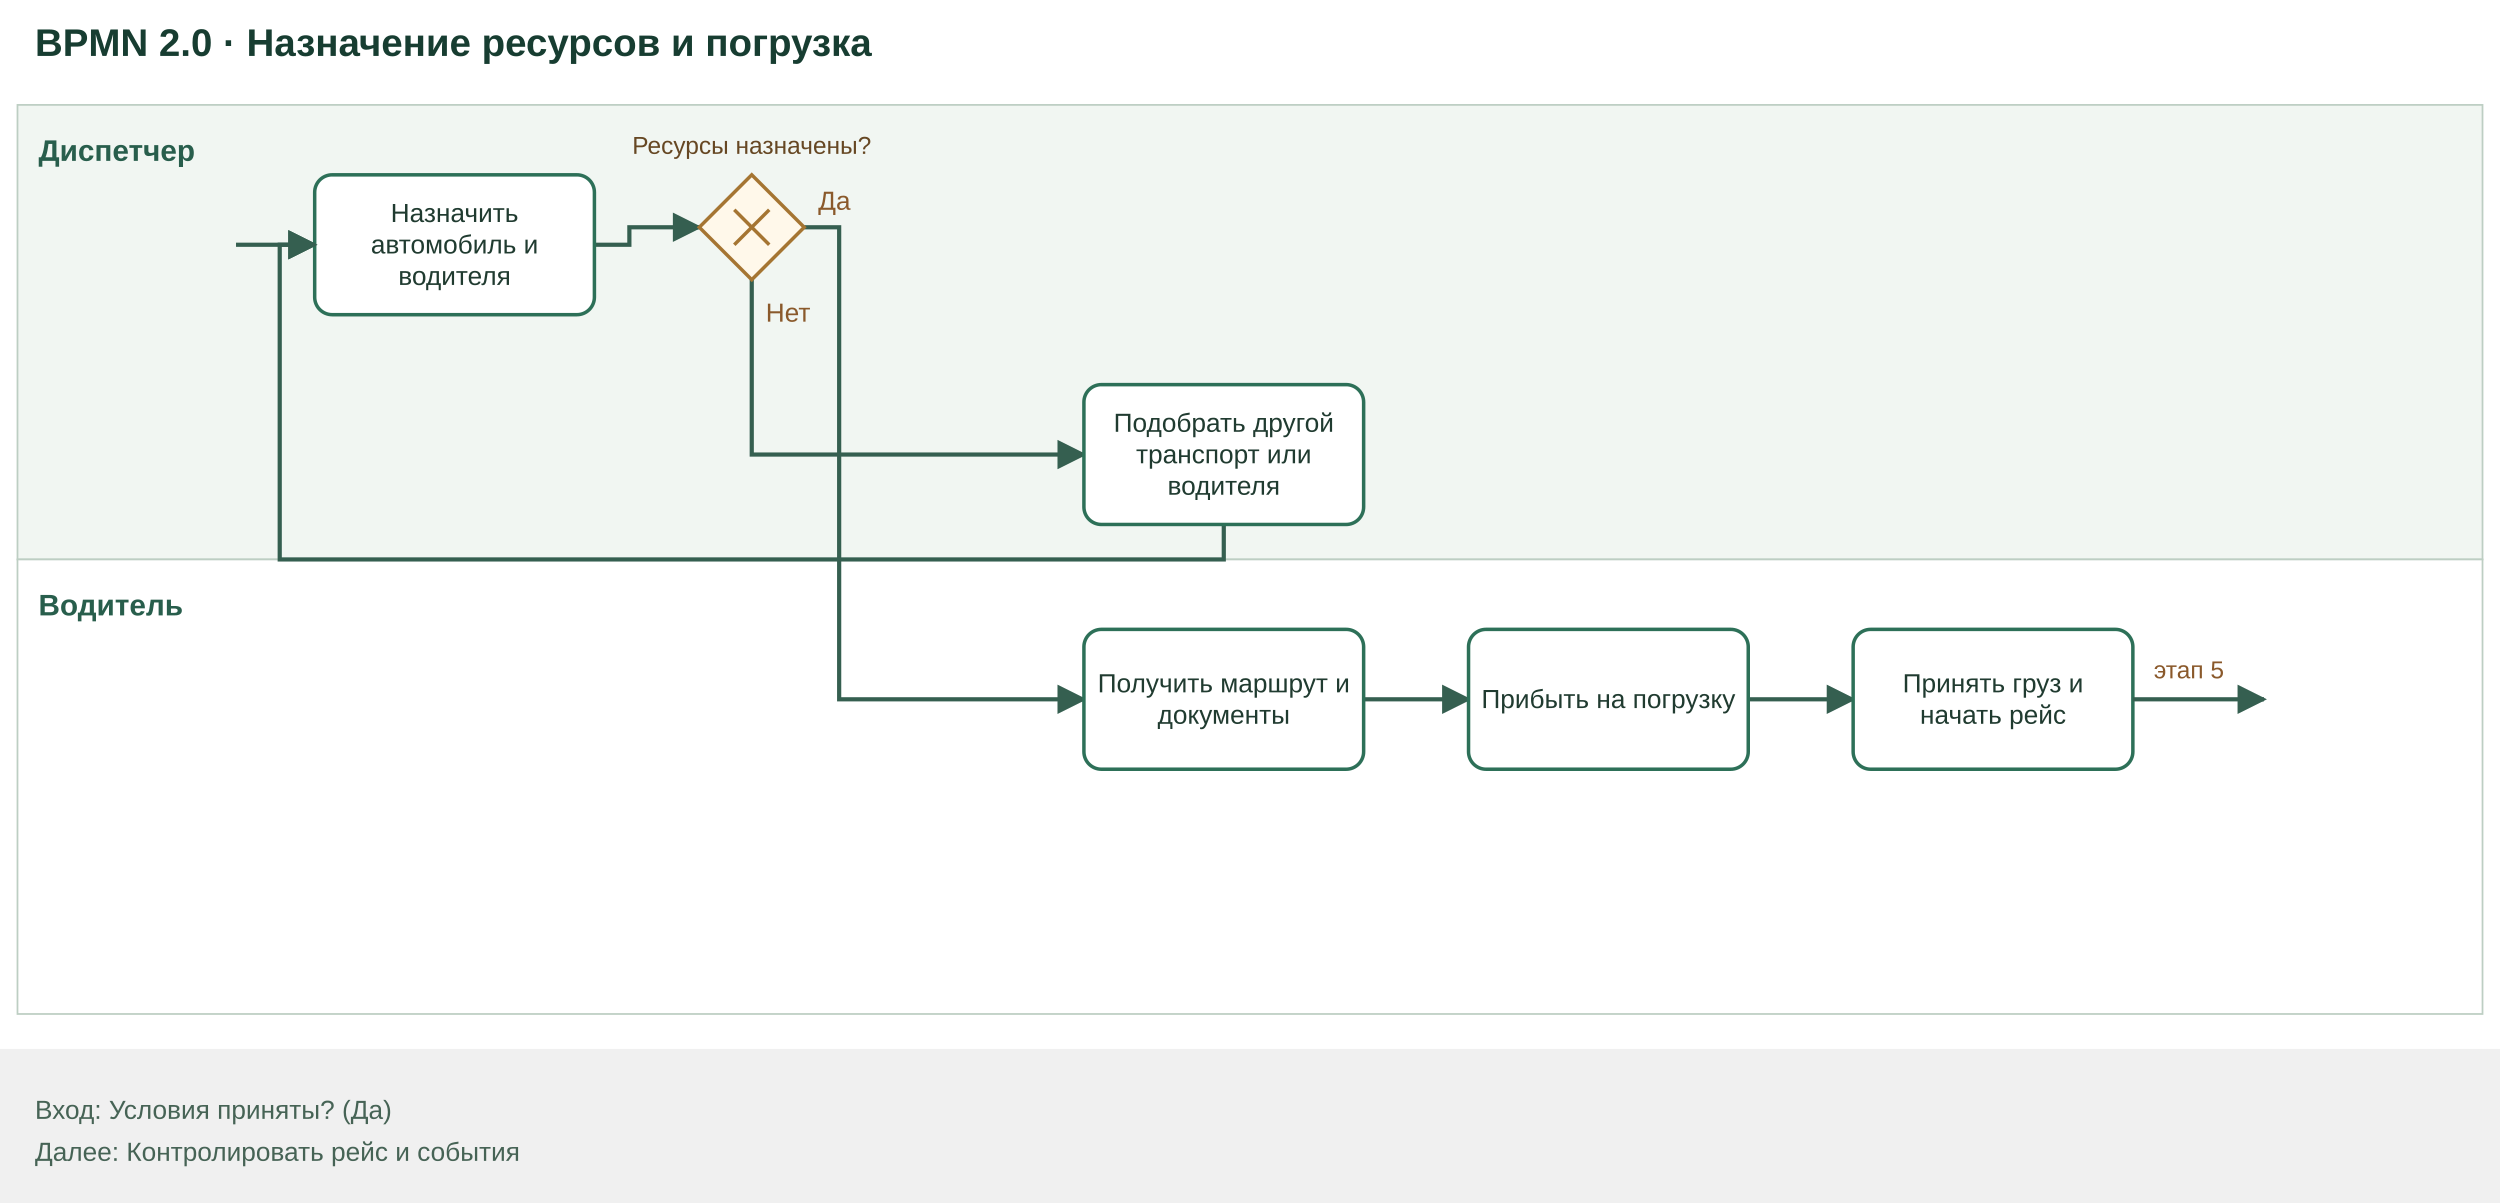
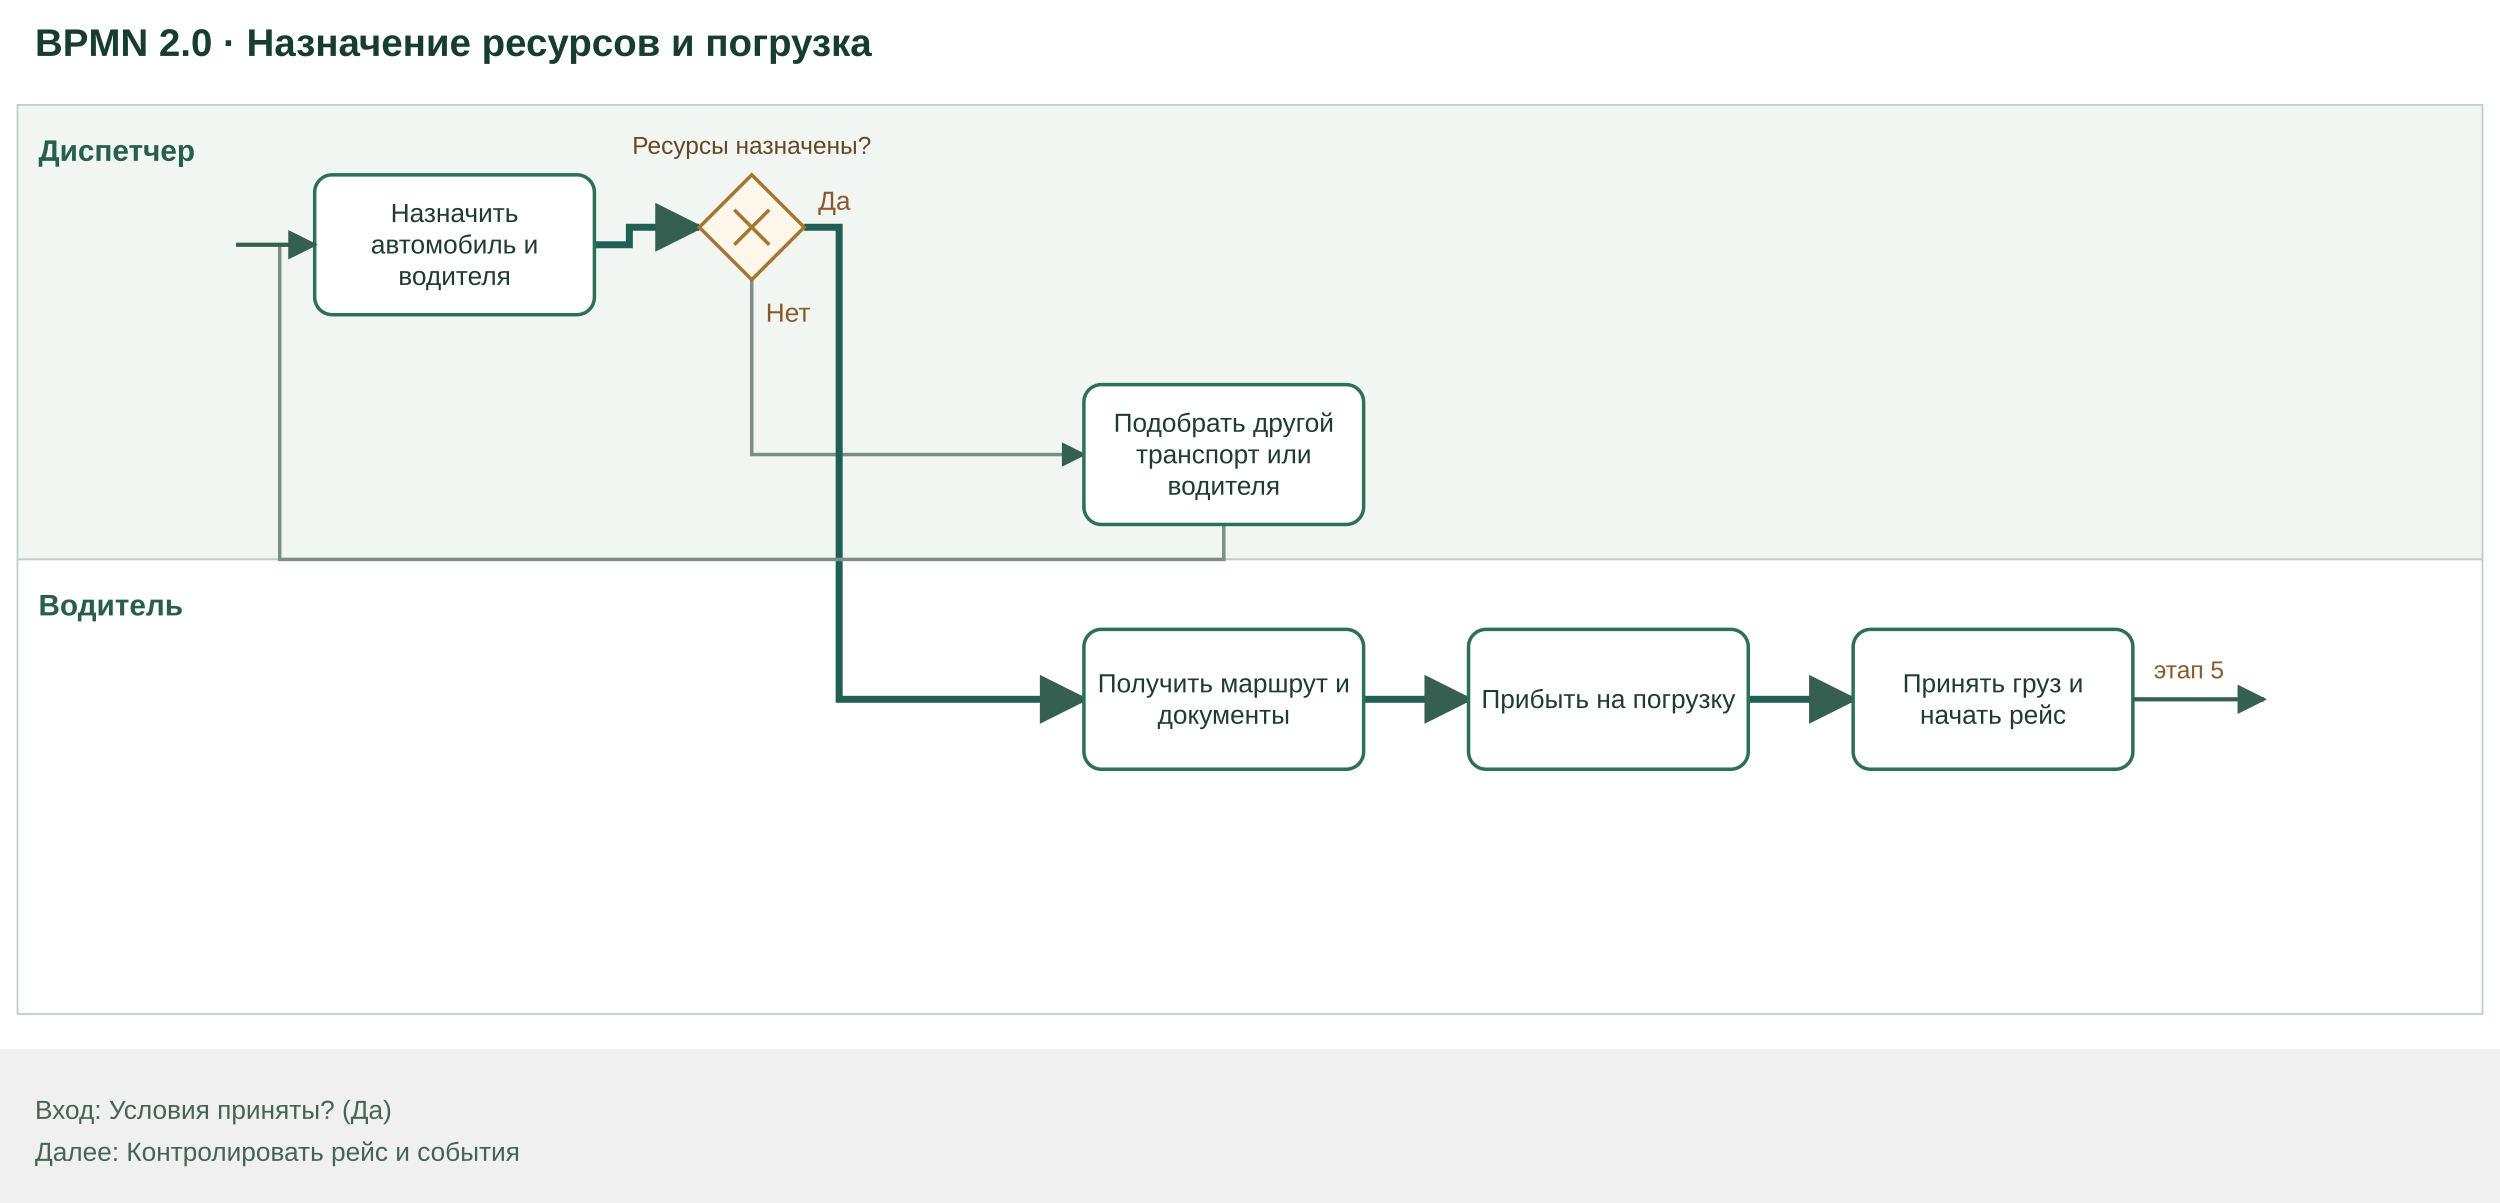
<svg xmlns="http://www.w3.org/2000/svg" width="1430" height="688" viewBox="0 0 1430 688" role="img" aria-label="Назначение ресурсов и погрузка">
  <defs>
    <marker id="arrow" viewBox="0 0 10 10" refX="9" refY="5" markerWidth="7" markerHeight="7" orient="auto">
      <path d="M0 0L10 5L0 10Z" fill="#355f50" />
    </marker>
  </defs>
  <rect width="1430" height="600" fill="white" />
  <text x="20" y="32" font-family="Arial" font-size="22" font-weight="bold" fill="#173d31">BPMN 2.0 · Назначение ресурсов и погрузка</text>
  <rect x="10" y="60" width="1410" height="260" fill="#f1f6f2" stroke="#bdcec3" />
  <text x="22" y="92" font-family="Arial" font-size="17" font-weight="bold" fill="#285e4c">Диспетчер</text>
  <rect x="10" y="320" width="1410" height="260" fill="white" stroke="#bdcec3" />
  <text x="22" y="352" font-family="Arial" font-size="17" font-weight="bold" fill="#285e4c">Водитель</text>
-   <polyline points="340,140 360,140 360,130 400,130" fill="none" stroke="#355f50" stroke-width="2.4" marker-end="url(#arrow)" />
-   <polyline points="780,400 840,400" fill="none" stroke="#355f50" stroke-width="2.4" marker-end="url(#arrow)" />
-   <polyline points="1000,400 1060,400" fill="none" stroke="#355f50" stroke-width="2.4" marker-end="url(#arrow)" />
-   <polyline points="430,160 430,260 620,260" fill="none" stroke="#355f50" stroke-width="2.4" marker-end="url(#arrow)" />
+   <polyline points="340,140 360,140 360,130 400,130" fill="none" stroke="#205f53" stroke-width="4" marker-end="url(#arrow)" />
+   <polyline points="780,400 840,400" fill="none" stroke="#205f53" stroke-width="4" marker-end="url(#arrow)" />
+   <polyline points="1000,400 1060,400" fill="none" stroke="#205f53" stroke-width="4" marker-end="url(#arrow)" />
+   <polyline points="430,160 430,260 620,260" fill="none" stroke="#7c8f86" stroke-width="2" marker-end="url(#arrow)" />
  <text x="438" y="184" font-family="Arial" font-size="15" fill="#8a592b">Нет</text>
-   <polyline points="460,130 480,130 480,400 620,400" fill="none" stroke="#355f50" stroke-width="2.4" marker-end="url(#arrow)" />
+   <polyline points="460,130 480,130 480,400 620,400" fill="none" stroke="#205f53" stroke-width="4" marker-end="url(#arrow)" />
  <text x="468" y="120" font-family="Arial" font-size="15" fill="#8a592b">Да</text>
-   <polyline points="700,300 700,320 160,320 160,140 180,140" fill="none" stroke="#355f50" stroke-width="2.4" marker-end="url(#arrow)" />
+   <polyline points="700,300 700,320 160,320 160,140 180,140" fill="none" stroke="#7c8f86" stroke-width="2" marker-end="url(#arrow)" />
  <rect x="180" y="100" width="160" height="80" rx="10" fill="white" stroke="#2d7058" stroke-width="2" />
  <text x="260.0" y="127.0" text-anchor="middle" font-family="Arial" font-size="15" fill="#203b30">Назначить</text>
  <text x="260.0" y="145.0" text-anchor="middle" font-family="Arial" font-size="15" fill="#203b30">автомобиль и</text>
  <text x="260.0" y="163.0" text-anchor="middle" font-family="Arial" font-size="15" fill="#203b30">водителя</text>
  <path d="M430 100l30 30-30 30-30-30Z" fill="#fff8ea" stroke="#a57532" stroke-width="2" />
  <path d="M420 120l20 20m0-20-20 20" stroke="#a57532" stroke-width="2" />
  <text x="430" y="88" text-anchor="middle" font-family="Arial" font-size="14" fill="#664723">Ресурсы назначены?</text>
  <rect x="620" y="220" width="160" height="80" rx="10" fill="white" stroke="#2d7058" stroke-width="2" />
  <text x="700.0" y="247.0" text-anchor="middle" font-family="Arial" font-size="15" fill="#203b30">Подобрать другой</text>
  <text x="700.0" y="265.0" text-anchor="middle" font-family="Arial" font-size="15" fill="#203b30">транспорт или</text>
  <text x="700.0" y="283.0" text-anchor="middle" font-family="Arial" font-size="15" fill="#203b30">водителя</text>
  <rect x="620" y="360" width="160" height="80" rx="10" fill="white" stroke="#2d7058" stroke-width="2" />
  <text x="700.0" y="396.0" text-anchor="middle" font-family="Arial" font-size="15" fill="#203b30">Получить маршрут и</text>
  <text x="700.0" y="414.0" text-anchor="middle" font-family="Arial" font-size="15" fill="#203b30">документы</text>
  <rect x="840" y="360" width="160" height="80" rx="10" fill="white" stroke="#2d7058" stroke-width="2" />
  <text x="920.0" y="405.0" text-anchor="middle" font-family="Arial" font-size="15" fill="#203b30">Прибыть на погрузку</text>
  <rect x="1060" y="360" width="160" height="80" rx="10" fill="white" stroke="#2d7058" stroke-width="2" />
  <text x="1140.0" y="396.0" text-anchor="middle" font-family="Arial" font-size="15" fill="#203b30">Принять груз и</text>
  <text x="1140.0" y="414.0" text-anchor="middle" font-family="Arial" font-size="15" fill="#203b30">начать рейс</text>
  <path d="M1220 400h75" fill="none" stroke="#355f50" stroke-width="2.4" marker-end="url(#arrow)" />
  <text x="1232" y="388" font-family="Arial" font-size="14" fill="#8a592b">этап 5</text>
  <path d="M135 140h45" fill="none" stroke="#355f50" stroke-width="2.4" marker-end="url(#arrow)" />
  <text x="20" y="640" font-family="Arial" font-size="15" fill="#466355">Вход: Условия приняты? (Да)</text>
  <text x="20" y="664" font-family="Arial" font-size="15" fill="#466355">Далее: Контролировать рейс и события</text>
</svg>
